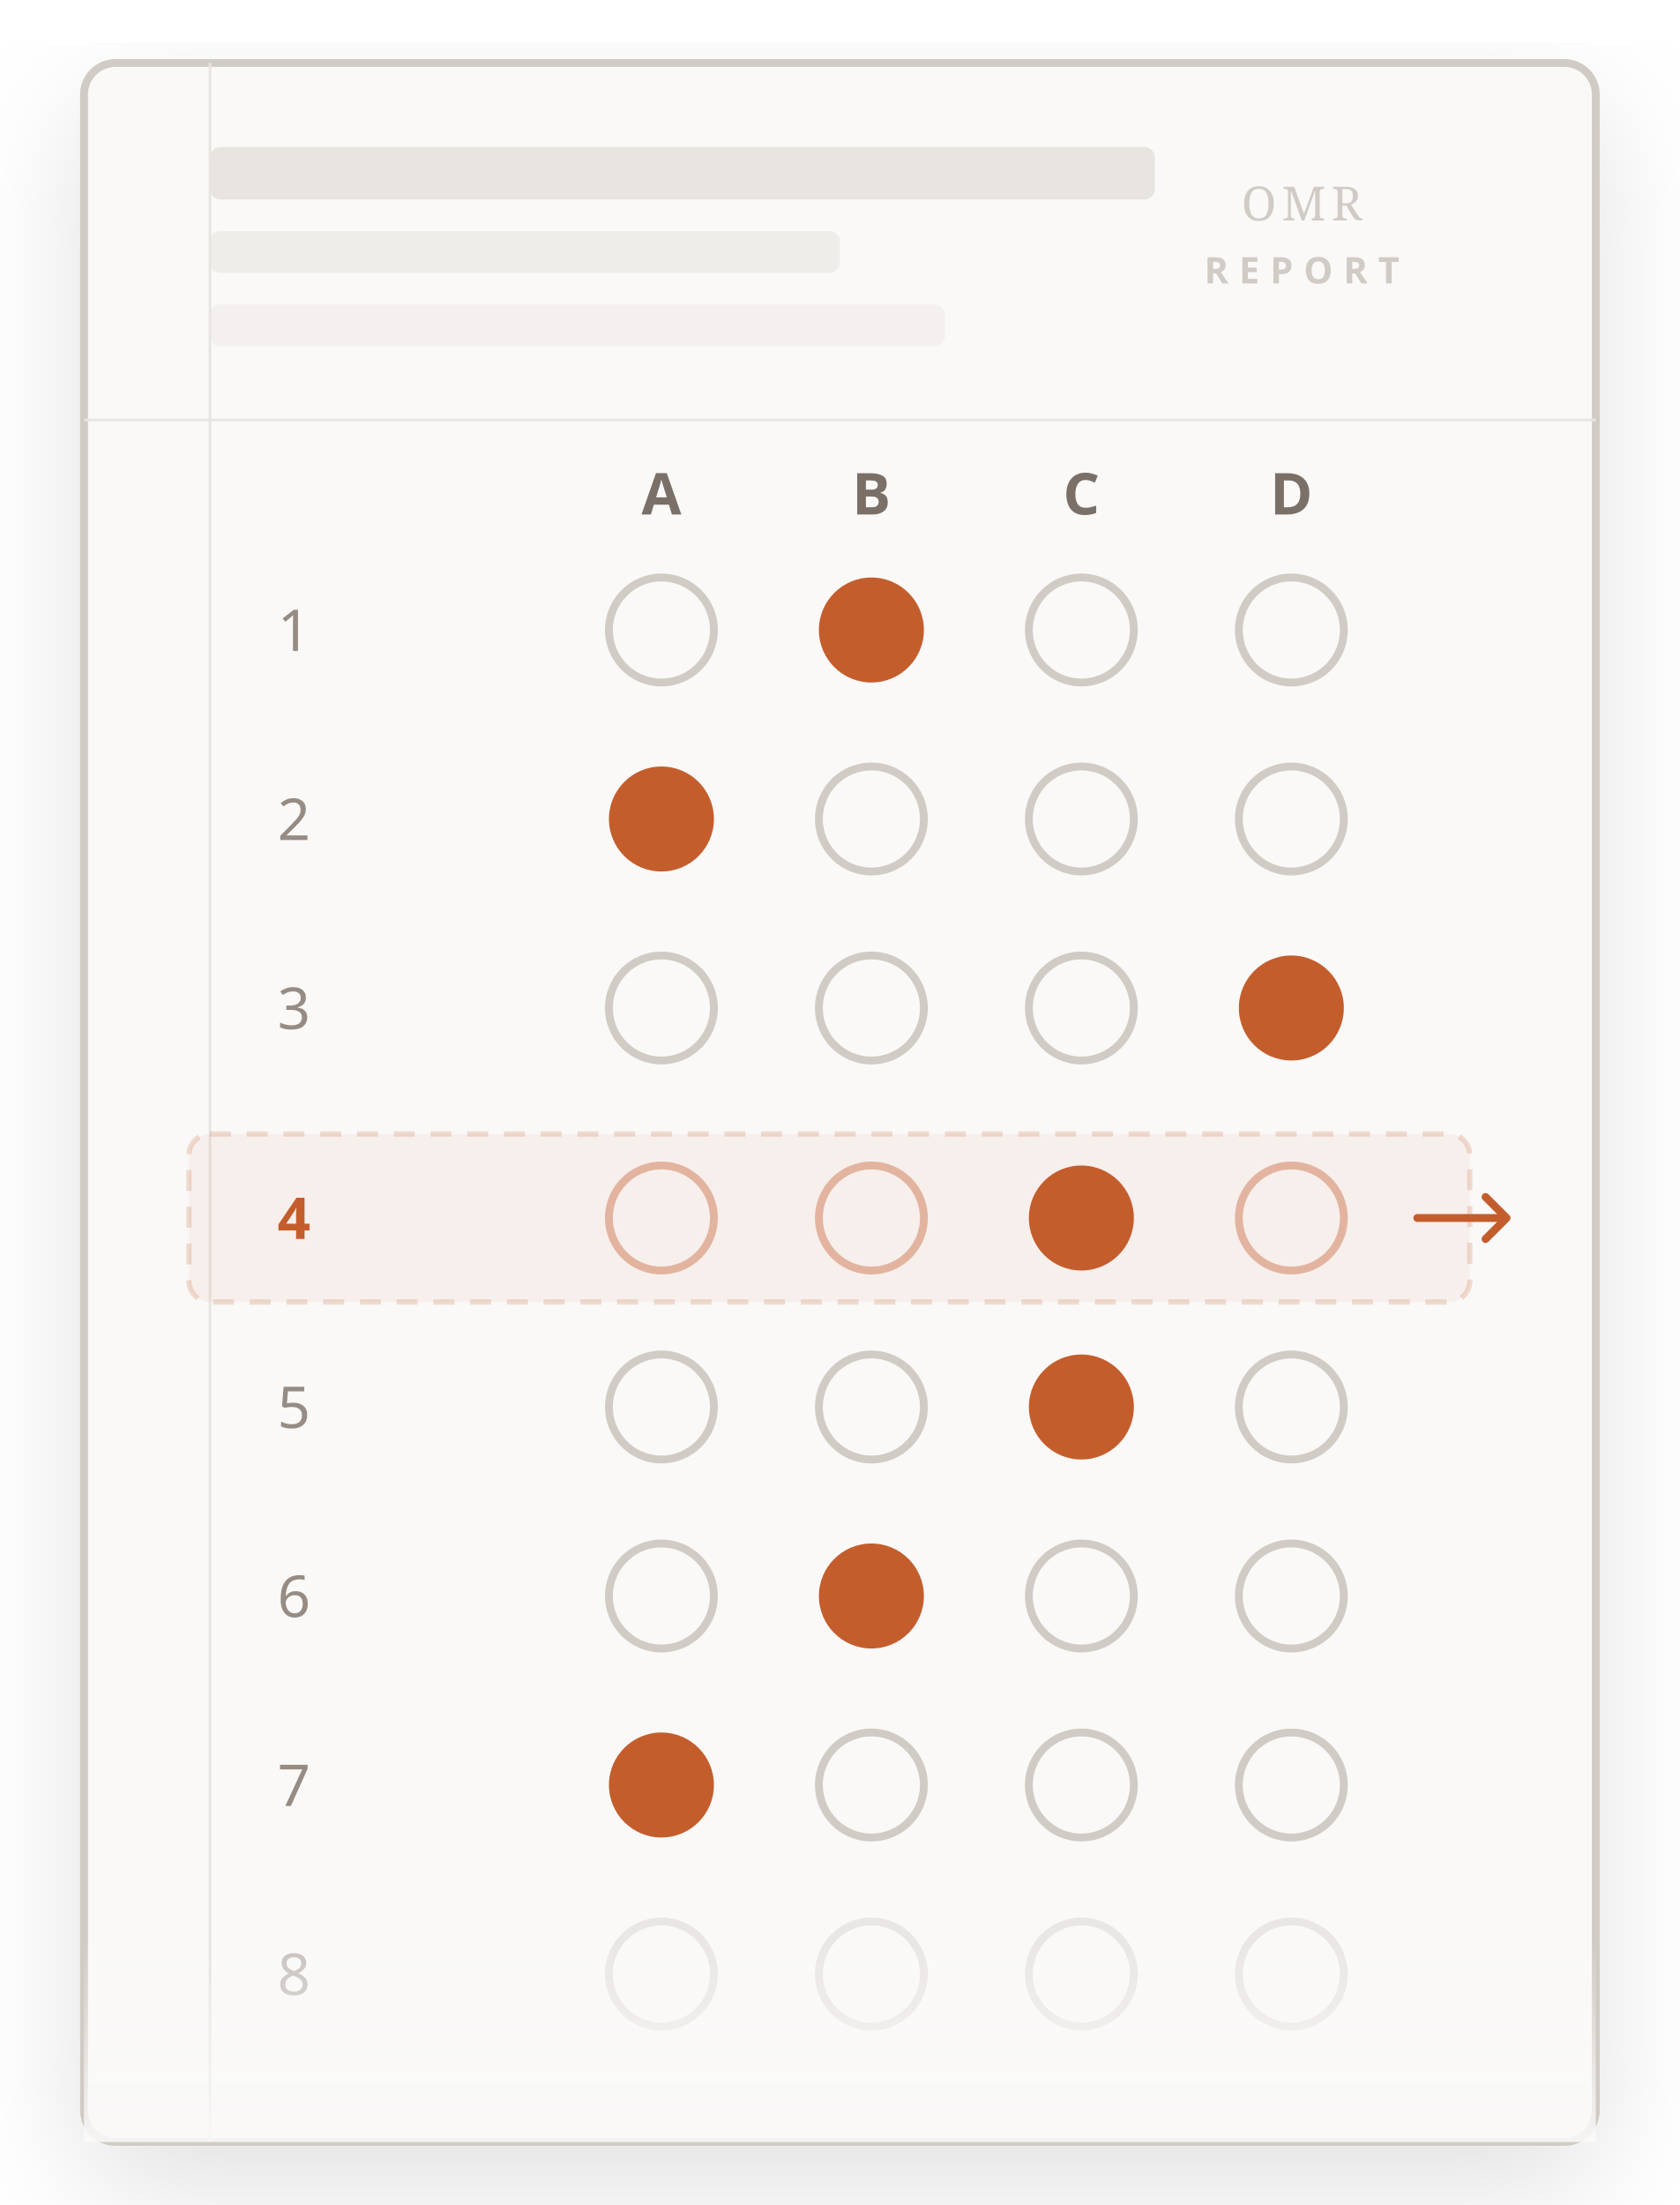
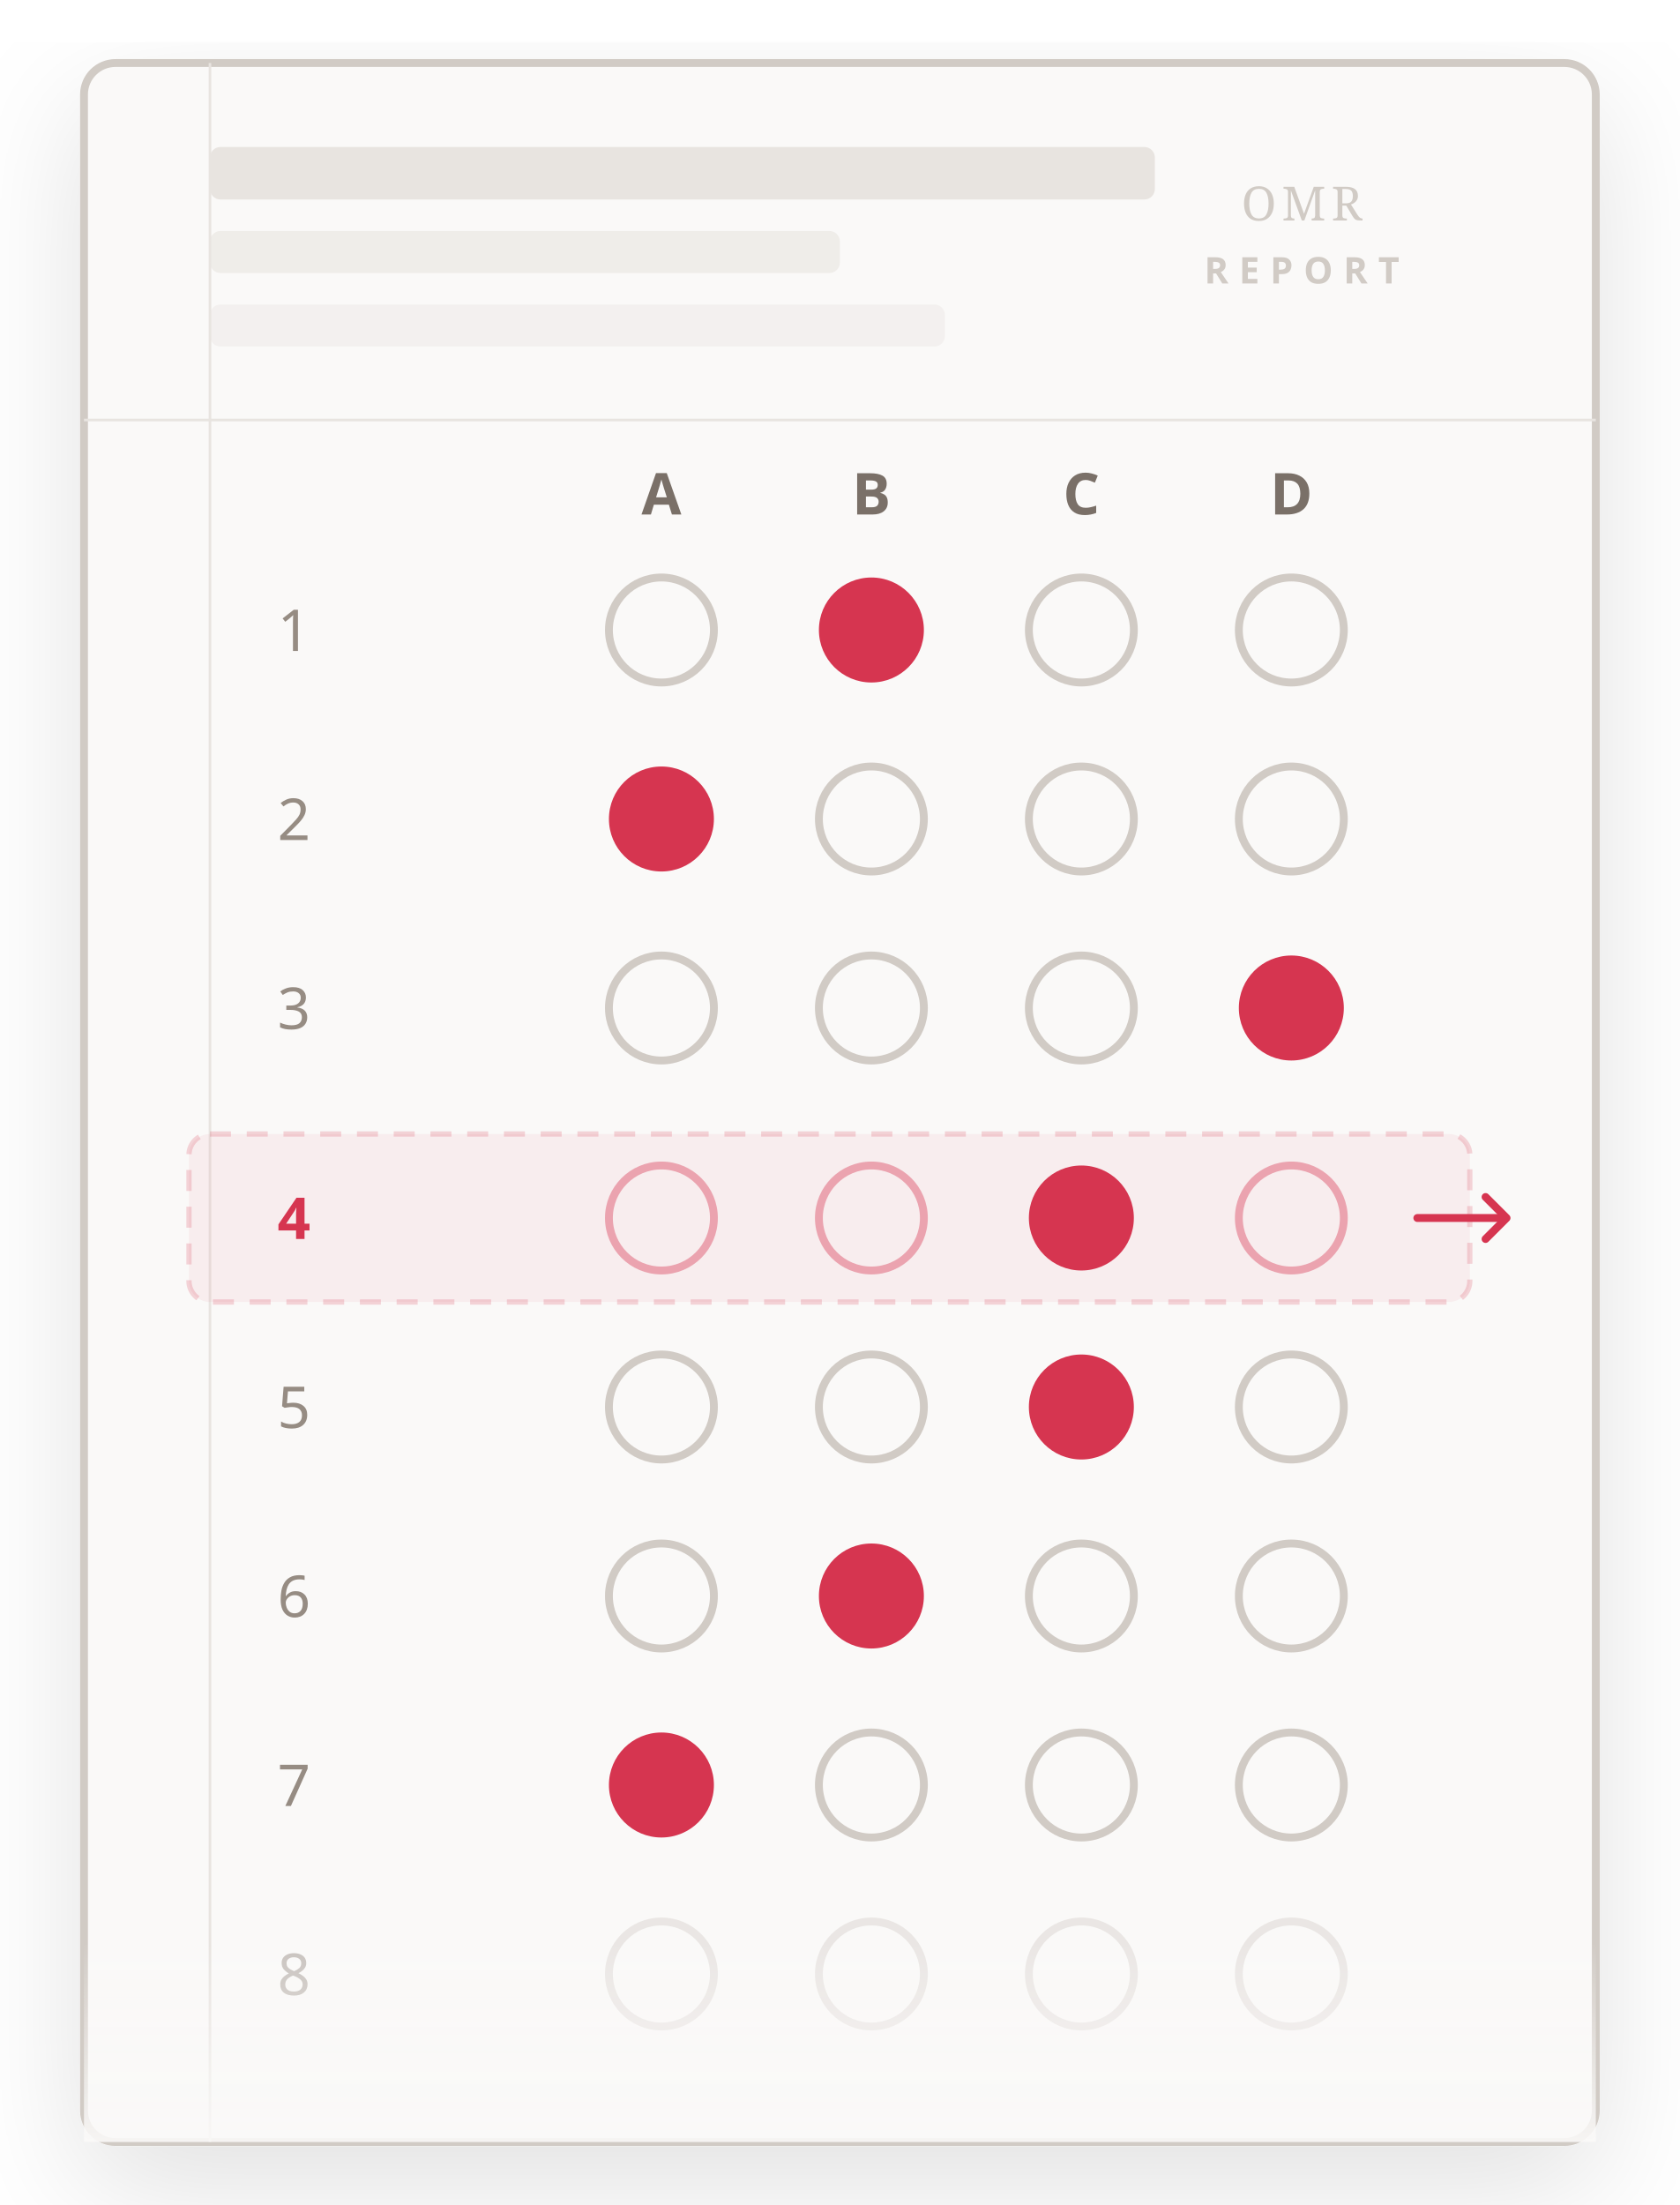
<svg xmlns="http://www.w3.org/2000/svg" viewBox="0 0 320 420" fill="none">
  <defs>
    <filter id="omr-shadow" x="-8%" y="-4%" width="116%" height="112%">
      <feDropShadow dx="0" dy="8" stdDeviation="12" flood-color="#1a1714" flood-opacity="0.12" />
    </filter>
    <linearGradient id="fade-out" x1="0" y1="0" x2="0" y2="1">
      <stop offset="0" stop-color="#faf9f8" stop-opacity="0" />
      <stop offset="1" stop-color="#faf9f8" stop-opacity="0.9" />
    </linearGradient>
  </defs>
  <rect x="16" y="12" width="288" height="396" rx="6" fill="#faf9f8" stroke="#d1cbc5" stroke-width="1.5" filter="url(#omr-shadow)" />
  <line x1="40" y1="12" x2="40" y2="408" stroke="#e8e4e0" stroke-width="0.5" />
  <line x1="16" y1="80" x2="304" y2="80" stroke="#e8e4e0" stroke-width="0.5" />
  <rect x="40" y="28" width="180" height="10" rx="2" fill="#e8e4e0" />
  <rect x="40" y="44" width="120" height="8" rx="2" fill="#e8e4e0" opacity="0.6" />
  <rect x="40" y="58" width="140" height="8" rx="2" fill="#e8e4e0" opacity="0.4" />
  <text x="248" y="42" font-family="'DM Serif Display', Georgia, serif" font-size="9" fill="#d1cbc5" text-anchor="middle" letter-spacing="1">OMR</text>
  <text x="248" y="54" font-family="'Source Sans 3', sans-serif" font-size="7" fill="#d1cbc5" text-anchor="middle" letter-spacing="2" font-weight="600">REPORT</text>
  <text x="126" y="98" font-family="'Source Sans 3', sans-serif" font-size="11" fill="#7a7068" font-weight="700" text-anchor="middle">A</text>
  <text x="166" y="98" font-family="'Source Sans 3', sans-serif" font-size="11" fill="#7a7068" font-weight="700" text-anchor="middle">B</text>
  <text x="206" y="98" font-family="'Source Sans 3', sans-serif" font-size="11" fill="#7a7068" font-weight="700" text-anchor="middle">C</text>
  <text x="246" y="98" font-family="'Source Sans 3', sans-serif" font-size="11" fill="#7a7068" font-weight="700" text-anchor="middle">D</text>
  <text x="56" y="124" font-family="'Source Sans 3', sans-serif" font-size="11" fill="#968c83" text-anchor="middle">1</text>
  <circle cx="126" cy="120" r="10" stroke="#d1cbc5" stroke-width="1.5" fill="none" />
-   <circle cx="166" cy="120" r="10" fill="#c45d2c" />
+   <circle cx="166" cy="120" r="10" fill="#D63550" />
  <circle cx="206" cy="120" r="10" stroke="#d1cbc5" stroke-width="1.5" fill="none" />
  <circle cx="246" cy="120" r="10" stroke="#d1cbc5" stroke-width="1.5" fill="none" />
  <text x="56" y="160" font-family="'Source Sans 3', sans-serif" font-size="11" fill="#968c83" text-anchor="middle">2</text>
-   <circle cx="126" cy="156" r="10" fill="#c45d2c" />
+   <circle cx="126" cy="156" r="10" fill="#D63550" />
  <circle cx="166" cy="156" r="10" stroke="#d1cbc5" stroke-width="1.5" fill="none" />
  <circle cx="206" cy="156" r="10" stroke="#d1cbc5" stroke-width="1.5" fill="none" />
  <circle cx="246" cy="156" r="10" stroke="#d1cbc5" stroke-width="1.5" fill="none" />
  <text x="56" y="196" font-family="'Source Sans 3', sans-serif" font-size="11" fill="#968c83" text-anchor="middle">3</text>
  <circle cx="126" cy="192" r="10" stroke="#d1cbc5" stroke-width="1.5" fill="none" />
  <circle cx="166" cy="192" r="10" stroke="#d1cbc5" stroke-width="1.5" fill="none" />
  <circle cx="206" cy="192" r="10" stroke="#d1cbc5" stroke-width="1.5" fill="none" />
-   <circle cx="246" cy="192" r="10" fill="#c45d2c" />
-   <rect x="36" y="216" width="244" height="32" rx="4" fill="#c45d2c" opacity="0.06" />
-   <rect x="36" y="216" width="244" height="32" rx="4" stroke="#c45d2c" stroke-width="1" fill="none" opacity="0.2" stroke-dasharray="4 3" />
-   <text x="56" y="236" font-family="'Source Sans 3', sans-serif" font-size="11" fill="#c45d2c" font-weight="700" text-anchor="middle">4</text>
-   <circle cx="126" cy="232" r="10" stroke="#c45d2c" stroke-width="1.5" fill="none" opacity="0.4" />
-   <circle cx="166" cy="232" r="10" stroke="#c45d2c" stroke-width="1.5" fill="none" opacity="0.4" />
-   <circle cx="206" cy="232" r="10" fill="#c45d2c" />
-   <circle cx="246" cy="232" r="10" stroke="#c45d2c" stroke-width="1.5" fill="none" opacity="0.4" />
-   <line x1="270" y1="232" x2="286" y2="232" stroke="#c45d2c" stroke-width="1.5" stroke-linecap="round" />
-   <polyline points="283,228 287,232 283,236" stroke="#c45d2c" stroke-width="1.5" fill="none" stroke-linecap="round" stroke-linejoin="round" />
+   <circle cx="246" cy="192" r="10" fill="#D63550" />
+   <rect x="36" y="216" width="244" height="32" rx="4" fill="#D63550" opacity="0.06" />
+   <rect x="36" y="216" width="244" height="32" rx="4" stroke="#D63550" stroke-width="1" fill="none" opacity="0.2" stroke-dasharray="4 3" />
+   <text x="56" y="236" font-family="'Source Sans 3', sans-serif" font-size="11" fill="#D63550" font-weight="700" text-anchor="middle">4</text>
+   <circle cx="126" cy="232" r="10" stroke="#D63550" stroke-width="1.5" fill="none" opacity="0.4" />
+   <circle cx="166" cy="232" r="10" stroke="#D63550" stroke-width="1.5" fill="none" opacity="0.4" />
+   <circle cx="206" cy="232" r="10" fill="#D63550" />
+   <circle cx="246" cy="232" r="10" stroke="#D63550" stroke-width="1.5" fill="none" opacity="0.4" />
+   <line x1="270" y1="232" x2="286" y2="232" stroke="#D63550" stroke-width="1.5" stroke-linecap="round" />
+   <polyline points="283,228 287,232 283,236" stroke="#D63550" stroke-width="1.5" fill="none" stroke-linecap="round" stroke-linejoin="round" />
  <text x="56" y="272" font-family="'Source Sans 3', sans-serif" font-size="11" fill="#968c83" text-anchor="middle">5</text>
  <circle cx="126" cy="268" r="10" stroke="#d1cbc5" stroke-width="1.5" fill="none" />
  <circle cx="166" cy="268" r="10" stroke="#d1cbc5" stroke-width="1.5" fill="none" />
-   <circle cx="206" cy="268" r="10" fill="#c45d2c" />
+   <circle cx="206" cy="268" r="10" fill="#D63550" />
  <circle cx="246" cy="268" r="10" stroke="#d1cbc5" stroke-width="1.5" fill="none" />
  <text x="56" y="308" font-family="'Source Sans 3', sans-serif" font-size="11" fill="#968c83" text-anchor="middle">6</text>
  <circle cx="126" cy="304" r="10" stroke="#d1cbc5" stroke-width="1.5" fill="none" />
-   <circle cx="166" cy="304" r="10" fill="#c45d2c" />
+   <circle cx="166" cy="304" r="10" fill="#D63550" />
  <circle cx="206" cy="304" r="10" stroke="#d1cbc5" stroke-width="1.5" fill="none" />
  <circle cx="246" cy="304" r="10" stroke="#d1cbc5" stroke-width="1.5" fill="none" />
  <text x="56" y="344" font-family="'Source Sans 3', sans-serif" font-size="11" fill="#968c83" text-anchor="middle">7</text>
-   <circle cx="126" cy="340" r="10" fill="#c45d2c" />
+   <circle cx="126" cy="340" r="10" fill="#D63550" />
  <circle cx="166" cy="340" r="10" stroke="#d1cbc5" stroke-width="1.5" fill="none" />
  <circle cx="206" cy="340" r="10" stroke="#d1cbc5" stroke-width="1.5" fill="none" />
  <circle cx="246" cy="340" r="10" stroke="#d1cbc5" stroke-width="1.5" fill="none" />
  <text x="56" y="380" font-family="'Source Sans 3', sans-serif" font-size="11" fill="#968c83" text-anchor="middle" opacity="0.5">8</text>
  <circle cx="126" cy="376" r="10" stroke="#d1cbc5" stroke-width="1.5" fill="none" opacity="0.4" />
  <circle cx="166" cy="376" r="10" stroke="#d1cbc5" stroke-width="1.5" fill="none" opacity="0.4" />
  <circle cx="206" cy="376" r="10" stroke="#d1cbc5" stroke-width="1.5" fill="none" opacity="0.4" />
  <circle cx="246" cy="376" r="10" stroke="#d1cbc5" stroke-width="1.5" fill="none" opacity="0.4" />
  <rect x="16" y="370" width="288" height="38" fill="url(#fade-out)" rx="0" />
</svg>
